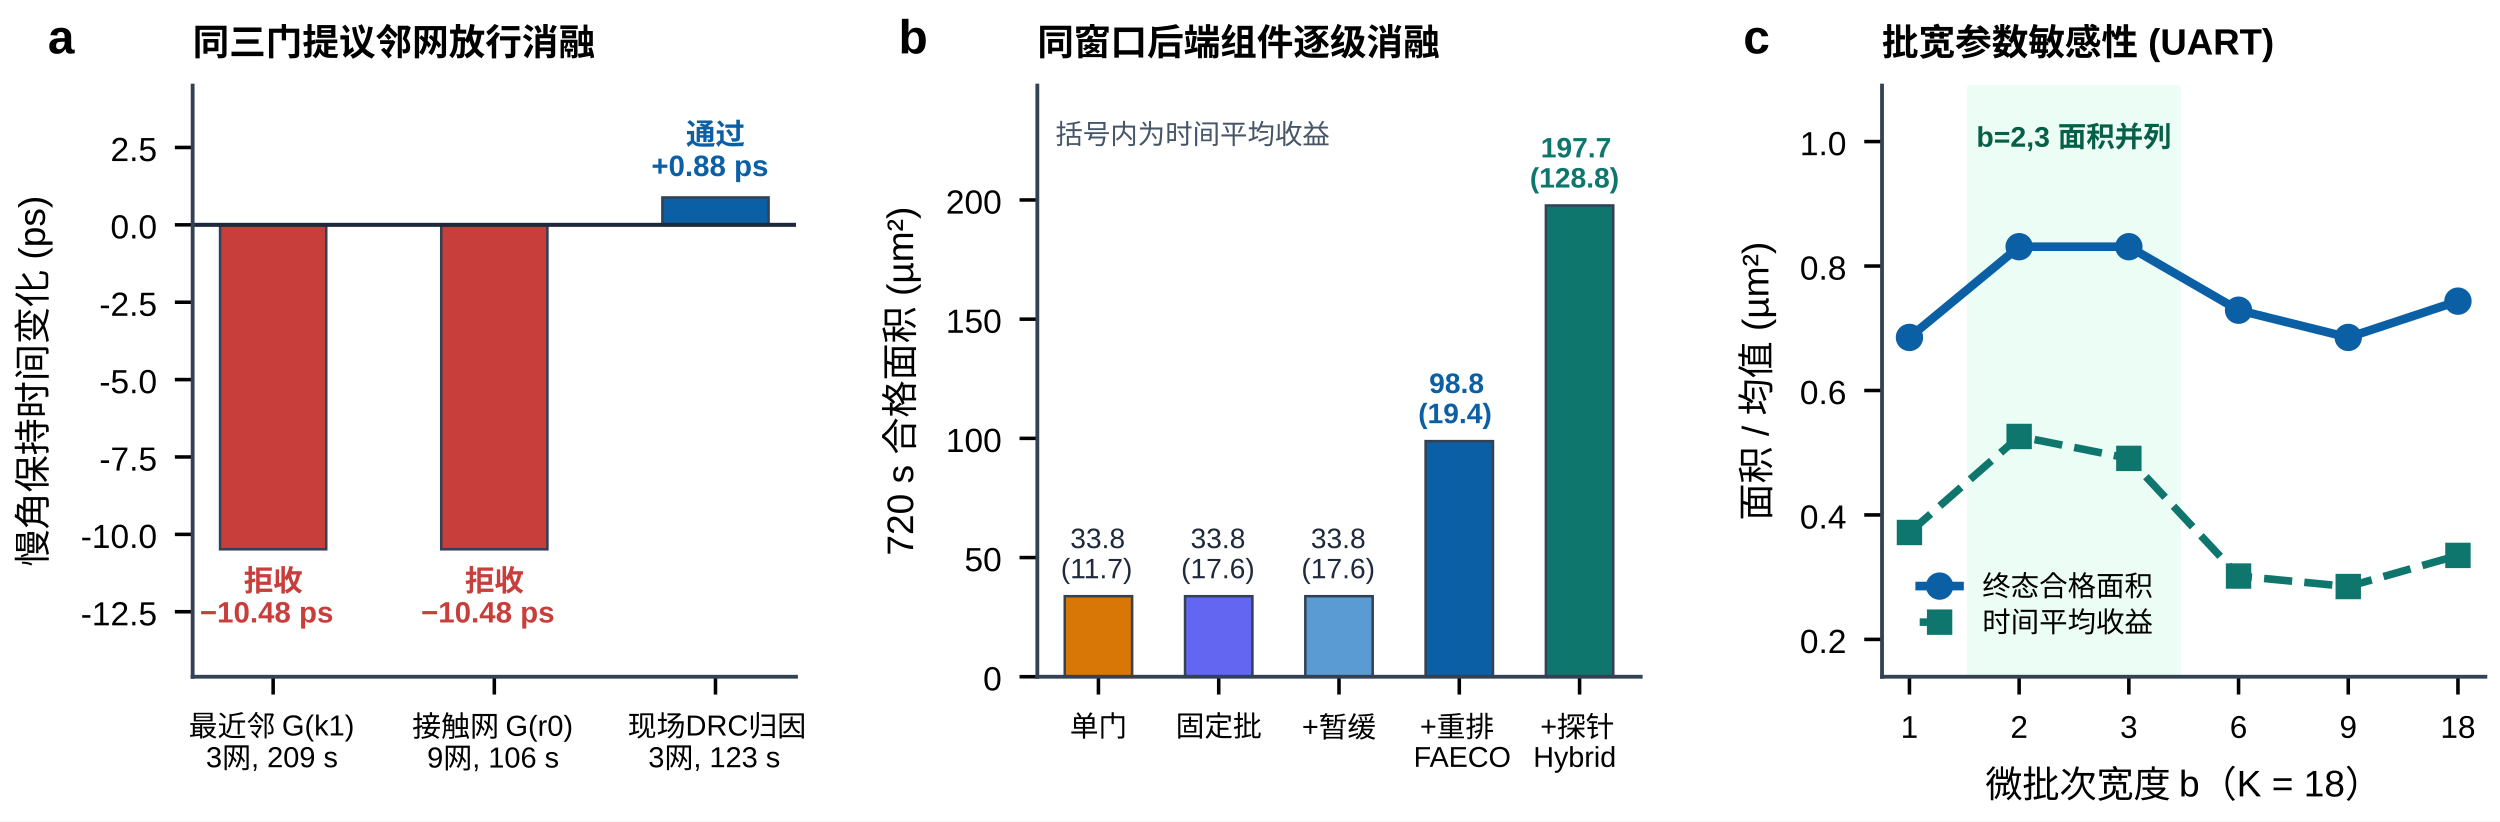
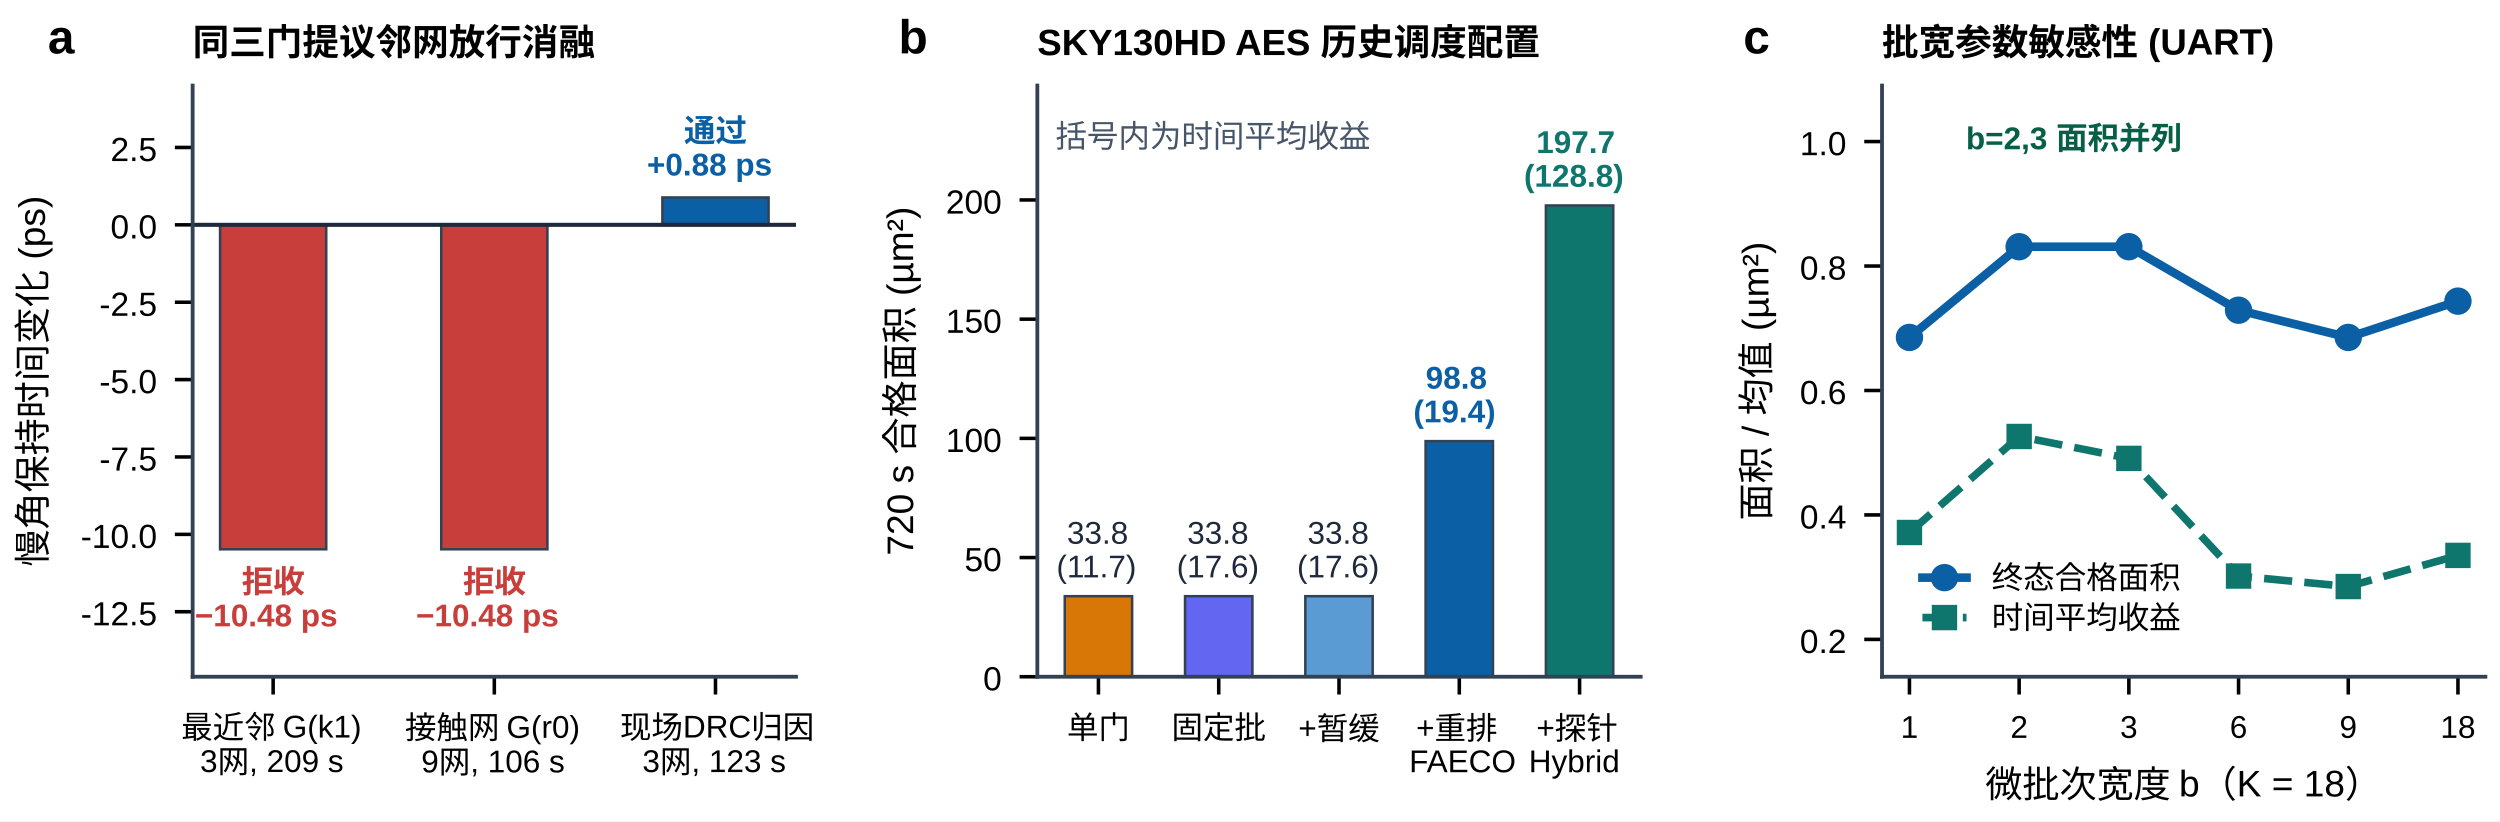
<svg xmlns="http://www.w3.org/2000/svg" xmlns:xlink="http://www.w3.org/1999/xlink" width="492.196pt" height="161.719pt" viewBox="0 0 492.196 161.719" version="1.1">
  <defs>
    <style type="text/css">*{stroke-linejoin: round; stroke-linecap: butt}</style>
  </defs>
  <g id="figure_1">
    <g id="patch_1">
      <path d="M 0 161.719 L 492.196 161.719 L 492.196 0 L 0 0 z " style="fill: #ffffff" />
    </g>
    <g id="axes_1">
      <g id="patch_2">
        <path d="M 37.927 133.235 L 156.713 133.235 L 156.713 16.847 L 37.927 16.847 z " style="fill: #ffffff" />
      </g>
      <g id="patch_3">
-         <path d="M 43.326 44.268 L 64.227 44.268 L 64.227 108.141 L 43.326 108.141 z " clip-path="url(#p44f75d755f)" style="fill: #c83e3b; stroke: #334155; stroke-width: 0.5; stroke-linejoin: miter" />
+         <path d="M 43.326 44.268 L 64.227 44.268 L 64.227 108.141 L 43.326 108.141 z " clip-path="url(#p6a449e2c66)" style="fill: #c83e3b; stroke: #334155; stroke-width: 0.5; stroke-linejoin: miter" />
      </g>
      <g id="patch_4">
-         <path d="M 86.87 44.268 L 107.77 44.268 L 107.77 108.141 L 86.87 108.141 z " clip-path="url(#p44f75d755f)" style="fill: #c83e3b; stroke: #334155; stroke-width: 0.5; stroke-linejoin: miter" />
+         <path d="M 86.87 44.268 L 107.77 44.268 L 107.77 108.141 L 86.87 108.141 z " clip-path="url(#p6a449e2c66)" style="fill: #c83e3b; stroke: #334155; stroke-width: 0.5; stroke-linejoin: miter" />
      </g>
      <g id="patch_5">
-         <path d="M 130.413 44.268 L 151.314 44.268 L 151.314 38.875 L 130.413 38.875 z " clip-path="url(#p44f75d755f)" style="fill: #0b5fa5; stroke: #334155; stroke-width: 0.5; stroke-linejoin: miter" />
+         <path d="M 130.413 44.268 L 151.314 44.268 L 151.314 38.875 L 130.413 38.875 z " clip-path="url(#p6a449e2c66)" style="fill: #0b5fa5; stroke: #334155; stroke-width: 0.5; stroke-linejoin: miter" />
      </g>
      <g id="matplotlib.axis_1">
        <g id="xtick_1">
          <g id="line2d_1">
            <defs>
-               <path id="maf91fc79ec" d="M 0 0 L 0 3.5 " style="stroke: #000000; stroke-width: 0.7" />
+               <path id="m501b25bfac" d="M 0 0 L 0 3.5 " style="stroke: #000000; stroke-width: 0.7" />
            </defs>
            <g>
-               <use xlink:href="#maf91fc79ec" x="53.776" y="133.235" style="stroke: #000000; stroke-width: 0.7" />
+               <use xlink:href="#m501b25bfac" x="53.776" y="133.235" style="stroke: #000000; stroke-width: 0.7" />
            </g>
          </g>
          <g id="text_1">
-             <text style="font-size: 5.7px; font-family: 'Microsoft YaHei', 'Arial', 'DejaVu Sans', sans-serif" transform="translate(37.1369 144.9478)">最近邻 G(k1)</text>
-             <text style="font-size: 5.7px; font-family: 'Microsoft YaHei', 'Arial', 'DejaVu Sans', sans-serif" transform="translate(40.54889 151.0458)">3网, 209 s</text>
+             <text style="font-size: 6.2px; font-family: 'Microsoft YaHei', 'Arial', 'DejaVu Sans', sans-serif" transform="translate(35.67729 145.3612)">最近邻 G(k1)</text>
+             <text style="font-size: 6.2px; font-family: 'Microsoft YaHei', 'Arial', 'DejaVu Sans', sans-serif" transform="translate(39.38858 151.9942)">3网, 209 s</text>
          </g>
        </g>
        <g id="xtick_2">
          <g id="line2d_2">
            <g>
-               <use xlink:href="#maf91fc79ec" x="97.32" y="133.235" style="stroke: #000000; stroke-width: 0.7" />
+               <use xlink:href="#m501b25bfac" x="97.32" y="133.235" style="stroke: #000000; stroke-width: 0.7" />
            </g>
          </g>
          <g id="text_2">
-             <text style="font-size: 5.7px; font-family: 'Microsoft YaHei', 'Arial', 'DejaVu Sans', sans-serif" transform="translate(81.14355 145.0093)">接触网 G(r0)</text>
-             <text style="font-size: 5.7px; font-family: 'Microsoft YaHei', 'Arial', 'DejaVu Sans', sans-serif" transform="translate(84.09241 151.1073)">9网, 106 s</text>
+             <text style="font-size: 6.2px; font-family: 'Microsoft YaHei', 'Arial', 'DejaVu Sans', sans-serif" transform="translate(79.72457 145.4281)">接触网 G(r0)</text>
+             <text style="font-size: 6.2px; font-family: 'Microsoft YaHei', 'Arial', 'DejaVu Sans', sans-serif" transform="translate(82.9321 152.061)">9网, 106 s</text>
          </g>
        </g>
        <g id="xtick_3">
          <g id="line2d_3">
            <g>
-               <use xlink:href="#maf91fc79ec" x="140.864" y="133.235" style="stroke: #000000; stroke-width: 0.7" />
+               <use xlink:href="#m501b25bfac" x="140.864" y="133.235" style="stroke: #000000; stroke-width: 0.7" />
            </g>
          </g>
          <g id="text_3">
-             <text style="font-size: 5.7px; font-family: 'Microsoft YaHei', 'Arial', 'DejaVu Sans', sans-serif" transform="translate(123.5689 144.9531)">现场DRC归因</text>
-             <text style="font-size: 5.7px; font-family: 'Microsoft YaHei', 'Arial', 'DejaVu Sans', sans-serif" transform="translate(127.6359 151.0511)">3网, 123 s</text>
+             <text style="font-size: 6.2px; font-family: 'Microsoft YaHei', 'Arial', 'DejaVu Sans', sans-serif" transform="translate(122.0518 145.3671)">现场DRC归因</text>
+             <text style="font-size: 6.2px; font-family: 'Microsoft YaHei', 'Arial', 'DejaVu Sans', sans-serif" transform="translate(126.4756 152)">3网, 123 s</text>
          </g>
        </g>
      </g>
      <g id="matplotlib.axis_2">
        <g id="ytick_1">
          <g id="line2d_4">
            <defs>
-               <path id="m9edb158809" d="M 0 0 L -3.5 0 " style="stroke: #000000; stroke-width: 0.7" />
+               <path id="ma5974a7c74" d="M 0 0 L -3.5 0 " style="stroke: #000000; stroke-width: 0.7" />
            </defs>
            <g>
-               <use xlink:href="#m9edb158809" x="37.927" y="120.438" style="stroke: #000000; stroke-width: 0.7" />
+               <use xlink:href="#ma5974a7c74" x="37.927" y="120.438" style="stroke: #000000; stroke-width: 0.7" />
            </g>
          </g>
          <g id="text_4">
            <text style="font-size: 6.6px; font-family: 'Microsoft YaHei', 'Arial', 'DejaVu Sans', sans-serif; text-anchor: end" x="30.927" y="123.118" transform="rotate(-0 30.92661 123.1176)">-12.5</text>
          </g>
        </g>
        <g id="ytick_2">
          <g id="line2d_5">
            <g>
-               <use xlink:href="#m9edb158809" x="37.927" y="105.204" style="stroke: #000000; stroke-width: 0.7" />
+               <use xlink:href="#ma5974a7c74" x="37.927" y="105.204" style="stroke: #000000; stroke-width: 0.7" />
            </g>
          </g>
          <g id="text_5">
            <text style="font-size: 6.6px; font-family: 'Microsoft YaHei', 'Arial', 'DejaVu Sans', sans-serif; text-anchor: end" x="30.927" y="107.884" transform="rotate(-0 30.92661 107.8836)">-10.0</text>
          </g>
        </g>
        <g id="ytick_3">
          <g id="line2d_6">
            <g>
-               <use xlink:href="#m9edb158809" x="37.927" y="89.97" style="stroke: #000000; stroke-width: 0.7" />
+               <use xlink:href="#ma5974a7c74" x="37.927" y="89.97" style="stroke: #000000; stroke-width: 0.7" />
            </g>
          </g>
          <g id="text_6">
            <text style="font-size: 6.6px; font-family: 'Microsoft YaHei', 'Arial', 'DejaVu Sans', sans-serif; text-anchor: end" x="30.927" y="92.65" transform="rotate(-0 30.92661 92.64955)">-7.5</text>
          </g>
        </g>
        <g id="ytick_4">
          <g id="line2d_7">
            <g>
-               <use xlink:href="#m9edb158809" x="37.927" y="74.736" style="stroke: #000000; stroke-width: 0.7" />
+               <use xlink:href="#ma5974a7c74" x="37.927" y="74.736" style="stroke: #000000; stroke-width: 0.7" />
            </g>
          </g>
          <g id="text_7">
            <text style="font-size: 6.6px; font-family: 'Microsoft YaHei', 'Arial', 'DejaVu Sans', sans-serif; text-anchor: end" x="30.927" y="77.416" transform="rotate(-0 30.92661 77.41552)">-5.0</text>
          </g>
        </g>
        <g id="ytick_5">
          <g id="line2d_8">
            <g>
-               <use xlink:href="#m9edb158809" x="37.927" y="59.502" style="stroke: #000000; stroke-width: 0.7" />
+               <use xlink:href="#ma5974a7c74" x="37.927" y="59.502" style="stroke: #000000; stroke-width: 0.7" />
            </g>
          </g>
          <g id="text_8">
            <text style="font-size: 6.6px; font-family: 'Microsoft YaHei', 'Arial', 'DejaVu Sans', sans-serif; text-anchor: end" x="30.927" y="62.181" transform="rotate(-0 30.92661 62.18149)">-2.5</text>
          </g>
        </g>
        <g id="ytick_6">
          <g id="line2d_9">
            <g>
-               <use xlink:href="#m9edb158809" x="37.927" y="44.268" style="stroke: #000000; stroke-width: 0.7" />
+               <use xlink:href="#ma5974a7c74" x="37.927" y="44.268" style="stroke: #000000; stroke-width: 0.7" />
            </g>
          </g>
          <g id="text_9">
            <text style="font-size: 6.6px; font-family: 'Microsoft YaHei', 'Arial', 'DejaVu Sans', sans-serif; text-anchor: end" x="30.927" y="46.947" transform="rotate(-0 30.92661 46.94745)">0.0</text>
          </g>
        </g>
        <g id="ytick_7">
          <g id="line2d_10">
            <g>
-               <use xlink:href="#m9edb158809" x="37.927" y="29.034" style="stroke: #000000; stroke-width: 0.7" />
+               <use xlink:href="#ma5974a7c74" x="37.927" y="29.034" style="stroke: #000000; stroke-width: 0.7" />
            </g>
          </g>
          <g id="text_10">
            <text style="font-size: 6.6px; font-family: 'Microsoft YaHei', 'Arial', 'DejaVu Sans', sans-serif; text-anchor: end" x="30.927" y="31.713" transform="rotate(-0 30.92661 31.71342)">2.5</text>
          </g>
        </g>
        <g id="text_11">
          <text style="font-size: 7.3px; font-family: 'Microsoft YaHei', 'Arial', 'DejaVu Sans', sans-serif; text-anchor: middle" x="9.021" y="75.041" transform="rotate(-90 9.021125 75.04056)">慢角保持时间变化 (ps)</text>
        </g>
      </g>
      <g id="line2d_11">
-         <path d="M 37.927 44.268 L 156.713 44.268 " clip-path="url(#p44f75d755f)" style="fill: none; stroke: #1e293b; stroke-width: 0.8; stroke-linecap: square" />
+         <path d="M 37.927 44.268 L 156.713 44.268 " clip-path="url(#p6a449e2c66)" style="fill: none; stroke: #1e293b; stroke-width: 0.8; stroke-linecap: square" />
      </g>
      <g id="patch_6">
        <path d="M 37.927 133.235 L 37.927 16.847 " style="fill: none; stroke: #334155; stroke-width: 0.75; stroke-linejoin: miter; stroke-linecap: square" />
      </g>
      <g id="patch_7">
        <path d="M 37.927 133.235 L 156.713 133.235 " style="fill: none; stroke: #334155; stroke-width: 0.75; stroke-linejoin: miter; stroke-linecap: square" />
      </g>
      <g id="text_12">
-         <text style="font-weight: 700; font-size: 5.8px; font-family: 'Microsoft YaHei', 'Arial', 'DejaVu Sans', sans-serif; fill: #c83e3b" transform="translate(47.97645 116.3456)">拒收</text>
-         <text style="font-weight: 700; font-size: 5.8px; font-family: 'Microsoft YaHei', 'Arial', 'DejaVu Sans', sans-serif; fill: #c83e3b" transform="translate(39.35983 122.5506)">−10.48 ps</text>
+         <text style="font-weight: 700; font-size: 6.2px; font-family: 'Microsoft YaHei', 'Arial', 'DejaVu Sans', sans-serif; fill: #c83e3b" transform="translate(47.57645 116.6803)">拒收</text>
+         <text style="font-weight: 700; font-size: 6.2px; font-family: 'Microsoft YaHei', 'Arial', 'DejaVu Sans', sans-serif; fill: #c83e3b" transform="translate(38.36558 123.3132)">−10.48 ps</text>
      </g>
      <g id="text_13">
-         <text style="font-weight: 700; font-size: 5.8px; font-family: 'Microsoft YaHei', 'Arial', 'DejaVu Sans', sans-serif; fill: #c83e3b" transform="translate(91.51998 116.3456)">拒收</text>
-         <text style="font-weight: 700; font-size: 5.8px; font-family: 'Microsoft YaHei', 'Arial', 'DejaVu Sans', sans-serif; fill: #c83e3b" transform="translate(82.90335 122.5506)">−10.48 ps</text>
+         <text style="font-weight: 700; font-size: 6.2px; font-family: 'Microsoft YaHei', 'Arial', 'DejaVu Sans', sans-serif; fill: #c83e3b" transform="translate(91.11998 116.6803)">拒收</text>
+         <text style="font-weight: 700; font-size: 6.2px; font-family: 'Microsoft YaHei', 'Arial', 'DejaVu Sans', sans-serif; fill: #c83e3b" transform="translate(81.9091 123.3132)">−10.48 ps</text>
      </g>
      <g id="text_14">
-         <text style="font-weight: 700; font-size: 5.8px; font-family: 'Microsoft YaHei', 'Arial', 'DejaVu Sans', sans-serif; fill: #0b5fa5" transform="translate(135.0635 28.4453)">通过</text>
-         <text style="font-weight: 700; font-size: 5.8px; font-family: 'Microsoft YaHei', 'Arial', 'DejaVu Sans', sans-serif; fill: #0b5fa5" transform="translate(128.2354 34.65028)">+0.88 ps</text>
+         <text style="font-weight: 700; font-size: 6.2px; font-family: 'Microsoft YaHei', 'Arial', 'DejaVu Sans', sans-serif; fill: #0b5fa5" transform="translate(134.6635 27.91512)">通过</text>
+         <text style="font-weight: 700; font-size: 6.2px; font-family: 'Microsoft YaHei', 'Arial', 'DejaVu Sans', sans-serif; fill: #0b5fa5" transform="translate(127.3645 34.54803)">+0.88 ps</text>
      </g>
      <g id="text_15">
        <text style="font-weight: 700; font-size: 9.4px; font-family: 'Microsoft YaHei', 'Arial', 'DejaVu Sans', sans-serif; text-anchor: start" x="9.418" y="10.513" transform="rotate(-0 9.417791 10.51291)">a</text>
      </g>
      <g id="text_16">
        <text style="font-weight: 700; font-size: 7.2px; font-family: 'Microsoft YaHei', 'Arial', 'DejaVu Sans', sans-serif; text-anchor: start" x="37.927" y="10.847" transform="rotate(-0 37.92661 10.84656)">同三门提议邻网放行消融</text>
      </g>
    </g>
    <g id="axes_2">
      <g id="patch_8">
        <path d="M 204.228 133.235 L 323.015 133.235 L 323.015 16.847 L 204.228 16.847 z " style="fill: #ffffff" />
      </g>
      <g id="patch_9">
-         <path d="M 209.627 133.235 L 222.889 133.235 L 222.889 117.38 L 209.627 117.38 z " clip-path="url(#pd5e08260e5)" style="fill: #d97706; stroke: #334155; stroke-width: 0.5; stroke-linejoin: miter" />
+         <path d="M 209.627 133.235 L 222.889 133.235 L 222.889 117.38 L 209.627 117.38 z " clip-path="url(#p0000928494)" style="fill: #d97706; stroke: #334155; stroke-width: 0.5; stroke-linejoin: miter" />
      </g>
      <g id="patch_10">
-         <path d="M 233.309 133.235 L 246.571 133.235 L 246.571 117.38 L 233.309 117.38 z " clip-path="url(#pd5e08260e5)" style="fill: #6366f1; stroke: #334155; stroke-width: 0.5; stroke-linejoin: miter" />
+         <path d="M 233.309 133.235 L 246.571 133.235 L 246.571 117.38 L 233.309 117.38 z " clip-path="url(#p0000928494)" style="fill: #6366f1; stroke: #334155; stroke-width: 0.5; stroke-linejoin: miter" />
      </g>
      <g id="patch_11">
-         <path d="M 256.991 133.235 L 270.252 133.235 L 270.252 117.38 L 256.991 117.38 z " clip-path="url(#pd5e08260e5)" style="fill: #5a9bd4; stroke: #334155; stroke-width: 0.5; stroke-linejoin: miter" />
+         <path d="M 256.991 133.235 L 270.252 133.235 L 270.252 117.38 L 256.991 117.38 z " clip-path="url(#p0000928494)" style="fill: #5a9bd4; stroke: #334155; stroke-width: 0.5; stroke-linejoin: miter" />
      </g>
      <g id="patch_12">
-         <path d="M 280.672 133.235 L 293.934 133.235 L 293.934 86.846 L 280.672 86.846 z " clip-path="url(#pd5e08260e5)" style="fill: #0b5fa5; stroke: #334155; stroke-width: 0.5; stroke-linejoin: miter" />
+         <path d="M 280.672 133.235 L 293.934 133.235 L 293.934 86.846 L 280.672 86.846 z " clip-path="url(#p0000928494)" style="fill: #0b5fa5; stroke: #334155; stroke-width: 0.5; stroke-linejoin: miter" />
      </g>
      <g id="patch_13">
-         <path d="M 304.354 133.235 L 317.615 133.235 L 317.615 40.458 L 304.354 40.458 z " clip-path="url(#pd5e08260e5)" style="fill: #0f766e; stroke: #334155; stroke-width: 0.5; stroke-linejoin: miter" />
+         <path d="M 304.354 133.235 L 317.615 133.235 L 317.615 40.458 L 304.354 40.458 z " clip-path="url(#p0000928494)" style="fill: #0f766e; stroke: #334155; stroke-width: 0.5; stroke-linejoin: miter" />
      </g>
      <g id="matplotlib.axis_3">
        <g id="xtick_4">
          <g id="line2d_12">
            <g>
-               <use xlink:href="#maf91fc79ec" x="216.258" y="133.235" style="stroke: #000000; stroke-width: 0.7" />
+               <use xlink:href="#m501b25bfac" x="216.258" y="133.235" style="stroke: #000000; stroke-width: 0.7" />
            </g>
          </g>
          <g id="text_17">
-             <text style="font-size: 5.65px; font-family: 'Microsoft YaHei', 'Arial', 'DejaVu Sans', sans-serif; text-anchor: middle" x="216.258" y="144.972" transform="rotate(-0 216.2583 144.9717)">单门</text>
+             <text style="font-size: 6.2px; font-family: 'Microsoft YaHei', 'Arial', 'DejaVu Sans', sans-serif; text-anchor: middle" x="216.258" y="145.433" transform="rotate(-0 216.2583 145.4329)">单门</text>
          </g>
        </g>
        <g id="xtick_5">
          <g id="line2d_13">
            <g>
-               <use xlink:href="#maf91fc79ec" x="239.94" y="133.235" style="stroke: #000000; stroke-width: 0.7" />
+               <use xlink:href="#m501b25bfac" x="239.94" y="133.235" style="stroke: #000000; stroke-width: 0.7" />
            </g>
          </g>
          <g id="text_18">
-             <text style="font-size: 5.65px; font-family: 'Microsoft YaHei', 'Arial', 'DejaVu Sans', sans-serif; text-anchor: middle" x="239.94" y="144.955" transform="rotate(-0 239.9398 144.955)">固定批</text>
+             <text style="font-size: 6.2px; font-family: 'Microsoft YaHei', 'Arial', 'DejaVu Sans', sans-serif; text-anchor: middle" x="239.94" y="145.414" transform="rotate(-0 239.9398 145.4145)">固定批</text>
          </g>
        </g>
        <g id="xtick_6">
          <g id="line2d_14">
            <g>
-               <use xlink:href="#maf91fc79ec" x="263.621" y="133.235" style="stroke: #000000; stroke-width: 0.7" />
+               <use xlink:href="#m501b25bfac" x="263.621" y="133.235" style="stroke: #000000; stroke-width: 0.7" />
            </g>
          </g>
          <g id="text_19">
-             <text style="font-size: 5.65px; font-family: 'Microsoft YaHei', 'Arial', 'DejaVu Sans', sans-serif; text-anchor: middle" x="263.621" y="145.004" transform="rotate(-0 263.6214 145.0044)">+暂缓</text>
+             <text style="font-size: 6.2px; font-family: 'Microsoft YaHei', 'Arial', 'DejaVu Sans', sans-serif; text-anchor: middle" x="263.621" y="145.469" transform="rotate(-0 263.6214 145.4687)">+暂缓</text>
          </g>
        </g>
        <g id="xtick_7">
          <g id="line2d_15">
            <g>
-               <use xlink:href="#maf91fc79ec" x="287.303" y="133.235" style="stroke: #000000; stroke-width: 0.7" />
+               <use xlink:href="#m501b25bfac" x="287.303" y="133.235" style="stroke: #000000; stroke-width: 0.7" />
            </g>
          </g>
          <g id="text_20">
-             <text style="font-size: 5.65px; font-family: 'Microsoft YaHei', 'Arial', 'DejaVu Sans', sans-serif" transform="translate(279.5576 144.94)">+重排</text>
-             <text style="font-size: 5.65px; font-family: 'Microsoft YaHei', 'Arial', 'DejaVu Sans', sans-serif" transform="translate(278.308 150.9845)">FAECO</text>
+             <text style="font-size: 6.2px; font-family: 'Microsoft YaHei', 'Arial', 'DejaVu Sans', sans-serif" transform="translate(278.8036 145.3981)">+重排</text>
+             <text style="font-size: 6.2px; font-family: 'Microsoft YaHei', 'Arial', 'DejaVu Sans', sans-serif" transform="translate(277.4324 152.031)">FAECO</text>
          </g>
        </g>
        <g id="xtick_8">
          <g id="line2d_16">
            <g>
-               <use xlink:href="#maf91fc79ec" x="310.985" y="133.235" style="stroke: #000000; stroke-width: 0.7" />
+               <use xlink:href="#m501b25bfac" x="310.985" y="133.235" style="stroke: #000000; stroke-width: 0.7" />
            </g>
          </g>
          <g id="text_21">
-             <text style="font-size: 5.65px; font-family: 'Microsoft YaHei', 'Arial', 'DejaVu Sans', sans-serif" transform="translate(303.2392 144.94)">+探针</text>
-             <text style="font-size: 5.65px; font-family: 'Microsoft YaHei', 'Arial', 'DejaVu Sans', sans-serif" transform="translate(301.862 150.9845)">Hybrid</text>
+             <text style="font-size: 6.2px; font-family: 'Microsoft YaHei', 'Arial', 'DejaVu Sans', sans-serif" transform="translate(302.4852 145.3981)">+探针</text>
+             <text style="font-size: 6.2px; font-family: 'Microsoft YaHei', 'Arial', 'DejaVu Sans', sans-serif" transform="translate(300.974 152.031)">Hybrid</text>
          </g>
        </g>
      </g>
      <g id="matplotlib.axis_4">
        <g id="ytick_8">
          <g id="line2d_17">
            <g>
-               <use xlink:href="#m9edb158809" x="204.228" y="133.235" style="stroke: #000000; stroke-width: 0.7" />
+               <use xlink:href="#ma5974a7c74" x="204.228" y="133.235" style="stroke: #000000; stroke-width: 0.7" />
            </g>
          </g>
          <g id="text_22">
            <text style="font-size: 6.6px; font-family: 'Microsoft YaHei', 'Arial', 'DejaVu Sans', sans-serif; text-anchor: end" x="197.228" y="135.914" transform="rotate(-0 197.228 135.9142)">0</text>
          </g>
        </g>
        <g id="ytick_9">
          <g id="line2d_18">
            <g>
-               <use xlink:href="#m9edb158809" x="204.228" y="109.769" style="stroke: #000000; stroke-width: 0.7" />
+               <use xlink:href="#ma5974a7c74" x="204.228" y="109.769" style="stroke: #000000; stroke-width: 0.7" />
            </g>
          </g>
          <g id="text_23">
            <text style="font-size: 6.6px; font-family: 'Microsoft YaHei', 'Arial', 'DejaVu Sans', sans-serif; text-anchor: end" x="197.228" y="112.449" transform="rotate(-0 197.228 112.4489)">50</text>
          </g>
        </g>
        <g id="ytick_10">
          <g id="line2d_19">
            <g>
-               <use xlink:href="#m9edb158809" x="204.228" y="86.304" style="stroke: #000000; stroke-width: 0.7" />
+               <use xlink:href="#ma5974a7c74" x="204.228" y="86.304" style="stroke: #000000; stroke-width: 0.7" />
            </g>
          </g>
          <g id="text_24">
            <text style="font-size: 6.6px; font-family: 'Microsoft YaHei', 'Arial', 'DejaVu Sans', sans-serif; text-anchor: end" x="197.228" y="88.984" transform="rotate(-0 197.228 88.98355)">100</text>
          </g>
        </g>
        <g id="ytick_11">
          <g id="line2d_20">
            <g>
-               <use xlink:href="#m9edb158809" x="204.228" y="62.839" style="stroke: #000000; stroke-width: 0.7" />
+               <use xlink:href="#ma5974a7c74" x="204.228" y="62.839" style="stroke: #000000; stroke-width: 0.7" />
            </g>
          </g>
          <g id="text_25">
            <text style="font-size: 6.6px; font-family: 'Microsoft YaHei', 'Arial', 'DejaVu Sans', sans-serif; text-anchor: end" x="197.228" y="65.518" transform="rotate(-0 197.228 65.51823)">150</text>
          </g>
        </g>
        <g id="ytick_12">
          <g id="line2d_21">
            <g>
-               <use xlink:href="#m9edb158809" x="204.228" y="39.373" style="stroke: #000000; stroke-width: 0.7" />
+               <use xlink:href="#ma5974a7c74" x="204.228" y="39.373" style="stroke: #000000; stroke-width: 0.7" />
            </g>
          </g>
          <g id="text_26">
            <text style="font-size: 6.6px; font-family: 'Microsoft YaHei', 'Arial', 'DejaVu Sans', sans-serif; text-anchor: end" x="197.228" y="42.053" transform="rotate(-0 197.228 42.05291)">200</text>
          </g>
        </g>
        <g id="text_27">
          <text style="font-size: 7.3px; font-family: 'Microsoft YaHei', 'Arial', 'DejaVu Sans', sans-serif; text-anchor: middle" x="179.767" y="75.041" transform="rotate(-90 179.7672 75.04056)">720 s 合格面积 (µm²)</text>
        </g>
      </g>
      <g id="patch_14">
        <path d="M 204.228 133.235 L 204.228 16.847 " style="fill: none; stroke: #334155; stroke-width: 0.75; stroke-linejoin: miter; stroke-linecap: square" />
      </g>
      <g id="patch_15">
        <path d="M 204.228 133.235 L 323.015 133.235 " style="fill: none; stroke: #334155; stroke-width: 0.75; stroke-linejoin: miter; stroke-linecap: square" />
      </g>
      <g id="text_28">
-         <text style="font-size: 5.55px; font-family: 'Microsoft YaHei', 'Arial', 'DejaVu Sans', sans-serif; fill: #1e293b" transform="translate(210.7083 107.9122)">33.8</text>
-         <text style="font-size: 5.55px; font-family: 'Microsoft YaHei', 'Arial', 'DejaVu Sans', sans-serif; fill: #1e293b" transform="translate(208.8542 113.8497)">(11.7)</text>
+         <text style="font-size: 6.2px; font-family: 'Microsoft YaHei', 'Arial', 'DejaVu Sans', sans-serif; fill: #1e293b" transform="translate(210.0583 107.0507)">33.8</text>
+         <text style="font-size: 6.2px; font-family: 'Microsoft YaHei', 'Arial', 'DejaVu Sans', sans-serif; fill: #1e293b" transform="translate(207.9871 113.6836)">(11.7)</text>
      </g>
      <g id="text_29">
-         <text style="font-size: 5.55px; font-family: 'Microsoft YaHei', 'Arial', 'DejaVu Sans', sans-serif; fill: #1e293b" transform="translate(234.3898 107.9122)">33.8</text>
-         <text style="font-size: 5.55px; font-family: 'Microsoft YaHei', 'Arial', 'DejaVu Sans', sans-serif; fill: #1e293b" transform="translate(232.5358 113.8497)">(17.6)</text>
+         <text style="font-size: 6.2px; font-family: 'Microsoft YaHei', 'Arial', 'DejaVu Sans', sans-serif; fill: #1e293b" transform="translate(233.7398 107.0507)">33.8</text>
+         <text style="font-size: 6.2px; font-family: 'Microsoft YaHei', 'Arial', 'DejaVu Sans', sans-serif; fill: #1e293b" transform="translate(231.6687 113.6836)">(17.6)</text>
      </g>
      <g id="text_30">
-         <text style="font-size: 5.55px; font-family: 'Microsoft YaHei', 'Arial', 'DejaVu Sans', sans-serif; fill: #1e293b" transform="translate(258.0714 107.9122)">33.8</text>
-         <text style="font-size: 5.55px; font-family: 'Microsoft YaHei', 'Arial', 'DejaVu Sans', sans-serif; fill: #1e293b" transform="translate(256.2174 113.8497)">(17.6)</text>
+         <text style="font-size: 6.2px; font-family: 'Microsoft YaHei', 'Arial', 'DejaVu Sans', sans-serif; fill: #1e293b" transform="translate(257.4214 107.0507)">33.8</text>
+         <text style="font-size: 6.2px; font-family: 'Microsoft YaHei', 'Arial', 'DejaVu Sans', sans-serif; fill: #1e293b" transform="translate(255.3502 113.6836)">(17.6)</text>
      </g>
      <g id="text_31">
-         <text style="font-weight: 700; font-size: 5.55px; font-family: 'Microsoft YaHei', 'Arial', 'DejaVu Sans', sans-serif; fill: #0b5fa5" transform="translate(281.3762 77.37799)">98.8</text>
-         <text style="font-weight: 700; font-size: 5.55px; font-family: 'Microsoft YaHei', 'Arial', 'DejaVu Sans', sans-serif; fill: #0b5fa5" transform="translate(279.2134 83.31551)">(19.4)</text>
+         <text style="font-weight: 700; font-size: 6.2px; font-family: 'Microsoft YaHei', 'Arial', 'DejaVu Sans', sans-serif; fill: #0b5fa5" transform="translate(280.6821 76.51645)">98.8</text>
+         <text style="font-weight: 700; font-size: 6.2px; font-family: 'Microsoft YaHei', 'Arial', 'DejaVu Sans', sans-serif; fill: #0b5fa5" transform="translate(278.266 83.14936)">(19.4)</text>
      </g>
      <g id="text_32">
-         <text style="font-weight: 700; font-size: 5.55px; font-family: 'Microsoft YaHei', 'Arial', 'DejaVu Sans', sans-serif; fill: #0f766e" transform="translate(303.3464 30.98949)">197.7</text>
-         <text style="font-weight: 700; font-size: 5.55px; font-family: 'Microsoft YaHei', 'Arial', 'DejaVu Sans', sans-serif; fill: #0f766e" transform="translate(301.1836 36.92701)">(128.8)</text>
+         <text style="font-weight: 700; font-size: 6.2px; font-family: 'Microsoft YaHei', 'Arial', 'DejaVu Sans', sans-serif; fill: #0f766e" transform="translate(302.4518 30.12795)">197.7</text>
+         <text style="font-weight: 700; font-size: 6.2px; font-family: 'Microsoft YaHei', 'Arial', 'DejaVu Sans', sans-serif; fill: #0f766e" transform="translate(300.0357 36.76086)">(128.8)</text>
      </g>
      <g id="text_33">
-         <text style="font-size: 5.4px; font-family: 'Microsoft YaHei', 'Arial', 'DejaVu Sans', sans-serif; text-anchor: start; fill: #475569" x="207.792" y="28.336" transform="rotate(-0 207.7916 28.33631)">括号内为时间平均收益</text>
+         <text style="font-size: 6.2px; font-family: 'Microsoft YaHei', 'Arial', 'DejaVu Sans', sans-serif; text-anchor: start; fill: #475569" x="207.792" y="29.004" transform="rotate(-0 207.7916 29.00393)">括号内为时间平均收益</text>
      </g>
      <g id="text_34">
        <text style="font-weight: 700; font-size: 9.4px; font-family: 'Microsoft YaHei', 'Arial', 'DejaVu Sans', sans-serif; text-anchor: start" x="176.907" y="10.513" transform="rotate(-0 176.9071 10.51291)">b</text>
      </g>
      <g id="text_35">
-         <text style="font-weight: 700; font-size: 7.2px; font-family: 'Microsoft YaHei', 'Arial', 'DejaVu Sans', sans-serif; text-anchor: start" x="204.228" y="10.847" transform="rotate(-0 204.228 10.84656)">同窗口后端组件逐级消融</text>
+         <text style="font-weight: 700; font-size: 7.2px; font-family: 'Microsoft YaHei', 'Arial', 'DejaVu Sans', sans-serif; text-anchor: start" x="204.228" y="10.847" transform="rotate(-0 204.228 10.84656)">SKY130HD AES 历史调度配置</text>
      </g>
    </g>
    <g id="axes_3">
      <g id="patch_16">
        <path d="M 370.529 133.235 L 489.316 133.235 L 489.316 16.847 L 370.529 16.847 z " style="fill: #ffffff" />
      </g>
-       <g id="patch_17">
-         <path d="M 387.808 133.235 L 428.843 133.235 L 428.843 16.847 L 387.808 16.847 z " clip-path="url(#pe32ba8f63f)" style="fill: #ecfdf5; stroke: #ecfdf5; stroke-linejoin: miter" />
-       </g>
      <g id="matplotlib.axis_5">
        <g id="xtick_9">
          <g id="line2d_22">
            <g>
-               <use xlink:href="#maf91fc79ec" x="375.929" y="133.235" style="stroke: #000000; stroke-width: 0.7" />
+               <use xlink:href="#m501b25bfac" x="375.929" y="133.235" style="stroke: #000000; stroke-width: 0.7" />
            </g>
          </g>
          <g id="text_36">
            <text style="font-size: 6.2px; font-family: 'Microsoft YaHei', 'Arial', 'DejaVu Sans', sans-serif; text-anchor: middle" x="375.929" y="145.269" transform="rotate(-0 375.9289 145.269)">1</text>
          </g>
        </g>
        <g id="xtick_10">
          <g id="line2d_23">
            <g>
-               <use xlink:href="#maf91fc79ec" x="397.526" y="133.235" style="stroke: #000000; stroke-width: 0.7" />
+               <use xlink:href="#m501b25bfac" x="397.526" y="133.235" style="stroke: #000000; stroke-width: 0.7" />
            </g>
          </g>
          <g id="text_37">
            <text style="font-size: 6.2px; font-family: 'Microsoft YaHei', 'Arial', 'DejaVu Sans', sans-serif; text-anchor: middle" x="397.526" y="145.269" transform="rotate(-0 397.5265 145.269)">2</text>
          </g>
        </g>
        <g id="xtick_11">
          <g id="line2d_24">
            <g>
-               <use xlink:href="#maf91fc79ec" x="419.124" y="133.235" style="stroke: #000000; stroke-width: 0.7" />
+               <use xlink:href="#m501b25bfac" x="419.124" y="133.235" style="stroke: #000000; stroke-width: 0.7" />
            </g>
          </g>
          <g id="text_38">
            <text style="font-size: 6.2px; font-family: 'Microsoft YaHei', 'Arial', 'DejaVu Sans', sans-serif; text-anchor: middle" x="419.124" y="145.269" transform="rotate(-0 419.124 145.269)">3</text>
          </g>
        </g>
        <g id="xtick_12">
          <g id="line2d_25">
            <g>
-               <use xlink:href="#maf91fc79ec" x="440.722" y="133.235" style="stroke: #000000; stroke-width: 0.7" />
+               <use xlink:href="#m501b25bfac" x="440.722" y="133.235" style="stroke: #000000; stroke-width: 0.7" />
            </g>
          </g>
          <g id="text_39">
            <text style="font-size: 6.2px; font-family: 'Microsoft YaHei', 'Arial', 'DejaVu Sans', sans-serif; text-anchor: middle" x="440.722" y="145.269" transform="rotate(-0 440.7216 145.269)">6</text>
          </g>
        </g>
        <g id="xtick_13">
          <g id="line2d_26">
            <g>
-               <use xlink:href="#maf91fc79ec" x="462.319" y="133.235" style="stroke: #000000; stroke-width: 0.7" />
+               <use xlink:href="#m501b25bfac" x="462.319" y="133.235" style="stroke: #000000; stroke-width: 0.7" />
            </g>
          </g>
          <g id="text_40">
            <text style="font-size: 6.2px; font-family: 'Microsoft YaHei', 'Arial', 'DejaVu Sans', sans-serif; text-anchor: middle" x="462.319" y="145.269" transform="rotate(-0 462.3192 145.269)">9</text>
          </g>
        </g>
        <g id="xtick_14">
          <g id="line2d_27">
            <g>
-               <use xlink:href="#maf91fc79ec" x="483.917" y="133.235" style="stroke: #000000; stroke-width: 0.7" />
+               <use xlink:href="#m501b25bfac" x="483.917" y="133.235" style="stroke: #000000; stroke-width: 0.7" />
            </g>
          </g>
          <g id="text_41">
            <text style="font-size: 6.2px; font-family: 'Microsoft YaHei', 'Arial', 'DejaVu Sans', sans-serif; text-anchor: middle" x="483.917" y="145.269" transform="rotate(-0 483.9168 145.269)">18</text>
          </g>
        </g>
        <g id="text_42">
          <text style="font-size: 7.3px; font-family: 'Microsoft YaHei', 'Arial', 'DejaVu Sans', sans-serif; text-anchor: middle" x="429.923" y="156.989" transform="rotate(-0 429.9228 156.9893)">微批次宽度 b（K = 18）</text>
        </g>
      </g>
      <g id="matplotlib.axis_6">
        <g id="ytick_13">
          <g id="line2d_28">
            <g>
-               <use xlink:href="#m9edb158809" x="370.529" y="125.884" style="stroke: #000000; stroke-width: 0.7" />
+               <use xlink:href="#ma5974a7c74" x="370.529" y="125.884" style="stroke: #000000; stroke-width: 0.7" />
            </g>
          </g>
          <g id="text_43">
            <text style="font-size: 6.6px; font-family: 'Microsoft YaHei', 'Arial', 'DejaVu Sans', sans-serif; text-anchor: end" x="363.529" y="128.563" transform="rotate(-0 363.5295 128.5634)">0.2</text>
          </g>
        </g>
        <g id="ytick_14">
          <g id="line2d_29">
            <g>
-               <use xlink:href="#m9edb158809" x="370.529" y="101.381" style="stroke: #000000; stroke-width: 0.7" />
+               <use xlink:href="#ma5974a7c74" x="370.529" y="101.381" style="stroke: #000000; stroke-width: 0.7" />
            </g>
          </g>
          <g id="text_44">
            <text style="font-size: 6.6px; font-family: 'Microsoft YaHei', 'Arial', 'DejaVu Sans', sans-serif; text-anchor: end" x="363.529" y="104.061" transform="rotate(-0 363.5295 104.0606)">0.4</text>
          </g>
        </g>
        <g id="ytick_15">
          <g id="line2d_30">
            <g>
-               <use xlink:href="#m9edb158809" x="370.529" y="76.878" style="stroke: #000000; stroke-width: 0.7" />
+               <use xlink:href="#ma5974a7c74" x="370.529" y="76.878" style="stroke: #000000; stroke-width: 0.7" />
            </g>
          </g>
          <g id="text_45">
            <text style="font-size: 6.6px; font-family: 'Microsoft YaHei', 'Arial', 'DejaVu Sans', sans-serif; text-anchor: end" x="363.529" y="79.558" transform="rotate(-0 363.5295 79.5579)">0.6</text>
          </g>
        </g>
        <g id="ytick_16">
          <g id="line2d_31">
            <g>
-               <use xlink:href="#m9edb158809" x="370.529" y="52.376" style="stroke: #000000; stroke-width: 0.7" />
+               <use xlink:href="#ma5974a7c74" x="370.529" y="52.376" style="stroke: #000000; stroke-width: 0.7" />
            </g>
          </g>
          <g id="text_46">
            <text style="font-size: 6.6px; font-family: 'Microsoft YaHei', 'Arial', 'DejaVu Sans', sans-serif; text-anchor: end" x="363.529" y="55.055" transform="rotate(-0 363.5295 55.05517)">0.8</text>
          </g>
        </g>
        <g id="ytick_17">
          <g id="line2d_32">
            <g>
-               <use xlink:href="#m9edb158809" x="370.529" y="27.873" style="stroke: #000000; stroke-width: 0.7" />
+               <use xlink:href="#ma5974a7c74" x="370.529" y="27.873" style="stroke: #000000; stroke-width: 0.7" />
            </g>
          </g>
          <g id="text_47">
            <text style="font-size: 6.6px; font-family: 'Microsoft YaHei', 'Arial', 'DejaVu Sans', sans-serif; text-anchor: end" x="363.529" y="30.552" transform="rotate(-0 363.5295 30.55243)">1.0</text>
          </g>
        </g>
        <g id="text_48">
          <text style="font-size: 7.3px; font-family: 'Microsoft YaHei', 'Arial', 'DejaVu Sans', sans-serif; text-anchor: middle" x="348.35" y="75.041" transform="rotate(-90 348.3498 75.04056)">面积 / 均值 (µm²)</text>
        </g>
      </g>
      <g id="line2d_33">
-         <path d="M 375.929 66.433 L 397.526 48.57 L 419.124 48.57 L 440.722 61.074 L 462.319 66.433 L 483.917 59.288 " clip-path="url(#pe32ba8f63f)" style="fill: none; stroke: #0b5fa5; stroke-width: 1.7; stroke-linecap: square" />
+         <path d="M 375.929 66.433 L 397.526 48.57 L 419.124 48.57 L 440.722 61.074 L 462.319 66.433 L 483.917 59.288 " clip-path="url(#pb9a4b5e1c4)" style="fill: none; stroke: #0b5fa5; stroke-width: 1.7; stroke-linecap: square" />
        <defs>
-           <path id="mfd868840a3" d="M 0 2.2 C 0.583 2.2 1.143 1.968 1.556 1.556 C 1.968 1.143 2.2 0.583 2.2 0 C 2.2 -0.583 1.968 -1.143 1.556 -1.556 C 1.143 -1.968 0.583 -2.2 0 -2.2 C -0.583 -2.2 -1.143 -1.968 -1.556 -1.556 C -1.968 -1.143 -2.2 -0.583 -2.2 0 C -2.2 0.583 -1.968 1.143 -1.556 1.556 C -1.143 1.968 -0.583 2.2 0 2.2 z " style="stroke: #0b5fa5" />
+           <path id="m76cc394c31" d="M 0 2.2 C 0.583 2.2 1.143 1.968 1.556 1.556 C 1.968 1.143 2.2 0.583 2.2 0 C 2.2 -0.583 1.968 -1.143 1.556 -1.556 C 1.143 -1.968 0.583 -2.2 0 -2.2 C -0.583 -2.2 -1.143 -1.968 -1.556 -1.556 C -1.968 -1.143 -2.2 -0.583 -2.2 0 C -2.2 0.583 -1.968 1.143 -1.556 1.556 C -1.143 1.968 -0.583 2.2 0 2.2 z " style="stroke: #0b5fa5" />
        </defs>
-         <g clip-path="url(#pe32ba8f63f)">
-           <use xlink:href="#mfd868840a3" x="375.929" y="66.433" style="fill: #0b5fa5; stroke: #0b5fa5" />
-           <use xlink:href="#mfd868840a3" x="397.526" y="48.57" style="fill: #0b5fa5; stroke: #0b5fa5" />
-           <use xlink:href="#mfd868840a3" x="419.124" y="48.57" style="fill: #0b5fa5; stroke: #0b5fa5" />
-           <use xlink:href="#mfd868840a3" x="440.722" y="61.074" style="fill: #0b5fa5; stroke: #0b5fa5" />
-           <use xlink:href="#mfd868840a3" x="462.319" y="66.433" style="fill: #0b5fa5; stroke: #0b5fa5" />
-           <use xlink:href="#mfd868840a3" x="483.917" y="59.288" style="fill: #0b5fa5; stroke: #0b5fa5" />
+         <g clip-path="url(#pb9a4b5e1c4)">
+           <use xlink:href="#m76cc394c31" x="375.929" y="66.433" style="fill: #0b5fa5; stroke: #0b5fa5" />
+           <use xlink:href="#m76cc394c31" x="397.526" y="48.57" style="fill: #0b5fa5; stroke: #0b5fa5" />
+           <use xlink:href="#m76cc394c31" x="419.124" y="48.57" style="fill: #0b5fa5; stroke: #0b5fa5" />
+           <use xlink:href="#m76cc394c31" x="440.722" y="61.074" style="fill: #0b5fa5; stroke: #0b5fa5" />
+           <use xlink:href="#m76cc394c31" x="462.319" y="66.433" style="fill: #0b5fa5; stroke: #0b5fa5" />
+           <use xlink:href="#m76cc394c31" x="483.917" y="59.288" style="fill: #0b5fa5; stroke: #0b5fa5" />
        </g>
      </g>
      <g id="line2d_34">
-         <path d="M 375.929 104.836 L 397.526 85.932 L 419.124 90.245 L 440.722 113.412 L 462.319 115.478 L 483.917 109.347 " clip-path="url(#pe32ba8f63f)" style="fill: none; stroke-dasharray: 5.55,2.4; stroke-dashoffset: 0; stroke: #0f766e; stroke-width: 1.5" />
+         <path d="M 375.929 104.836 L 397.526 85.932 L 419.124 90.245 L 440.722 113.412 L 462.319 115.478 L 483.917 109.347 " clip-path="url(#pb9a4b5e1c4)" style="fill: none; stroke-dasharray: 5.55,2.4; stroke-dashoffset: 0; stroke: #0f766e; stroke-width: 1.5" />
        <defs>
-           <path id="m9b2a4632a2" d="M -2 2 L 2 2 L 2 -2 L -2 -2 z " style="stroke: #0f766e; stroke-linejoin: miter" />
+           <path id="me947d7796b" d="M -2 2 L 2 2 L 2 -2 L -2 -2 z " style="stroke: #0f766e; stroke-linejoin: miter" />
        </defs>
-         <g clip-path="url(#pe32ba8f63f)">
-           <use xlink:href="#m9b2a4632a2" x="375.929" y="104.836" style="fill: #0f766e; stroke: #0f766e; stroke-linejoin: miter" />
-           <use xlink:href="#m9b2a4632a2" x="397.526" y="85.932" style="fill: #0f766e; stroke: #0f766e; stroke-linejoin: miter" />
-           <use xlink:href="#m9b2a4632a2" x="419.124" y="90.245" style="fill: #0f766e; stroke: #0f766e; stroke-linejoin: miter" />
-           <use xlink:href="#m9b2a4632a2" x="440.722" y="113.412" style="fill: #0f766e; stroke: #0f766e; stroke-linejoin: miter" />
-           <use xlink:href="#m9b2a4632a2" x="462.319" y="115.478" style="fill: #0f766e; stroke: #0f766e; stroke-linejoin: miter" />
-           <use xlink:href="#m9b2a4632a2" x="483.917" y="109.347" style="fill: #0f766e; stroke: #0f766e; stroke-linejoin: miter" />
-         </g>
+         <g clip-path="url(#pb9a4b5e1c4)">
+           <use xlink:href="#me947d7796b" x="375.929" y="104.836" style="fill: #0f766e; stroke: #0f766e; stroke-linejoin: miter" />
+           <use xlink:href="#me947d7796b" x="397.526" y="85.932" style="fill: #0f766e; stroke: #0f766e; stroke-linejoin: miter" />
+           <use xlink:href="#me947d7796b" x="419.124" y="90.245" style="fill: #0f766e; stroke: #0f766e; stroke-linejoin: miter" />
+           <use xlink:href="#me947d7796b" x="440.722" y="113.412" style="fill: #0f766e; stroke: #0f766e; stroke-linejoin: miter" />
+           <use xlink:href="#me947d7796b" x="462.319" y="115.478" style="fill: #0f766e; stroke: #0f766e; stroke-linejoin: miter" />
+           <use xlink:href="#me947d7796b" x="483.917" y="109.347" style="fill: #0f766e; stroke: #0f766e; stroke-linejoin: miter" />
+         </g>
+       </g>
+       <g id="patch_17">
+         <path d="M 370.529 133.235 L 370.529 16.847 " style="fill: none; stroke: #334155; stroke-width: 0.75; stroke-linejoin: miter; stroke-linecap: square" />
      </g>
      <g id="patch_18">
-         <path d="M 370.529 133.235 L 370.529 16.847 " style="fill: none; stroke: #334155; stroke-width: 0.75; stroke-linejoin: miter; stroke-linecap: square" />
-       </g>
-       <g id="patch_19">
        <path d="M 370.529 133.235 L 489.316 133.235 " style="fill: none; stroke: #334155; stroke-width: 0.75; stroke-linejoin: miter; stroke-linecap: square" />
      </g>
      <g id="text_49">
-         <text style="font-weight: 700; font-size: 5.6px; font-family: 'Microsoft YaHei', 'Arial', 'DejaVu Sans', sans-serif; text-anchor: middle; fill: #065f46" x="408.325" y="28.881" transform="rotate(-0 408.3252 28.88126)">b=2,3 面积并列</text>
+         <text style="font-weight: 700; font-size: 6.2px; font-family: 'Microsoft YaHei', 'Arial', 'DejaVu Sans', sans-serif; text-anchor: middle; fill: #065f46" x="408.325" y="29.383" transform="rotate(-0 408.3252 29.3831)">b=2,3 面积并列</text>
      </g>
      <g id="text_50">
        <text style="font-weight: 700; font-size: 9.4px; font-family: 'Microsoft YaHei', 'Arial', 'DejaVu Sans', sans-serif; text-anchor: start" x="343.209" y="10.513" transform="rotate(-0 343.2085 10.51291)">c</text>
      </g>
      <g id="text_51">
        <text style="font-weight: 700; font-size: 7.2px; font-family: 'Microsoft YaHei', 'Arial', 'DejaVu Sans', sans-serif; text-anchor: start" x="370.529" y="10.847" transform="rotate(-0 370.5295 10.84656)">批宽参数敏感性 (UART)</text>
      </g>
      <g id="legend_1">
        <g id="line2d_35">
-           <path d="M 377.945 115.387 L 381.865 115.387 L 385.785 115.387 " style="fill: none; stroke: #0b5fa5; stroke-width: 1.7; stroke-linecap: square" />
+           <path d="M 378.485 113.724 L 382.825 113.724 L 387.165 113.724 " style="fill: none; stroke: #0b5fa5; stroke-width: 1.7; stroke-linecap: square" />
          <g>
-             <use xlink:href="#mfd868840a3" x="381.865" y="115.387" style="fill: #0b5fa5; stroke: #0b5fa5" />
+             <use xlink:href="#m76cc394c31" x="382.825" y="113.724" style="fill: #0b5fa5; stroke: #0b5fa5" />
          </g>
        </g>
        <g id="text_52">
-           <text style="font-size: 5.6px; font-family: 'Microsoft YaHei', 'Arial', 'DejaVu Sans', sans-serif; text-anchor: start" x="390.265" y="117.347" transform="rotate(-0 390.2652 117.3471)">终态合格面积</text>
+           <text style="font-size: 6.2px; font-family: 'Microsoft YaHei', 'Arial', 'DejaVu Sans', sans-serif; text-anchor: start" x="392.125" y="115.894" transform="rotate(-0 392.1252 115.8943)">终态合格面积</text>
        </g>
        <g id="line2d_36">
-           <path d="M 377.945 122.488 L 381.865 122.488 L 385.785 122.488 " style="fill: none; stroke-dasharray: 5.55,2.4; stroke-dashoffset: 0; stroke: #0f766e; stroke-width: 1.5" />
+           <path d="M 378.485 121.586 L 382.825 121.586 L 387.165 121.586 " style="fill: none; stroke-dasharray: 5.55,2.4; stroke-dashoffset: 0; stroke: #0f766e; stroke-width: 1.5" />
          <g>
-             <use xlink:href="#m9b2a4632a2" x="381.865" y="122.488" style="fill: #0f766e; stroke: #0f766e; stroke-linejoin: miter" />
+             <use xlink:href="#me947d7796b" x="382.825" y="121.586" style="fill: #0f766e; stroke: #0f766e; stroke-linejoin: miter" />
          </g>
        </g>
        <g id="text_53">
-           <text style="font-size: 5.6px; font-family: 'Microsoft YaHei', 'Arial', 'DejaVu Sans', sans-serif; text-anchor: start" x="390.265" y="124.448" transform="rotate(-0 390.2652 124.4477)">时间平均收益</text>
+           <text style="font-size: 6.2px; font-family: 'Microsoft YaHei', 'Arial', 'DejaVu Sans', sans-serif; text-anchor: start" x="392.125" y="123.756" transform="rotate(-0 392.1252 123.7556)">时间平均收益</text>
        </g>
      </g>
    </g>
  </g>
  <defs>
-     <clipPath id="p44f75d755f">
+     <clipPath id="p6a449e2c66">
      <rect x="37.927" y="16.847" width="118.787" height="116.388" />
    </clipPath>
-     <clipPath id="pd5e08260e5">
+     <clipPath id="p0000928494">
      <rect x="204.228" y="16.847" width="118.787" height="116.388" />
    </clipPath>
-     <clipPath id="pe32ba8f63f">
+     <clipPath id="pb9a4b5e1c4">
      <rect x="370.529" y="16.847" width="118.787" height="116.388" />
    </clipPath>
  </defs>
</svg>
